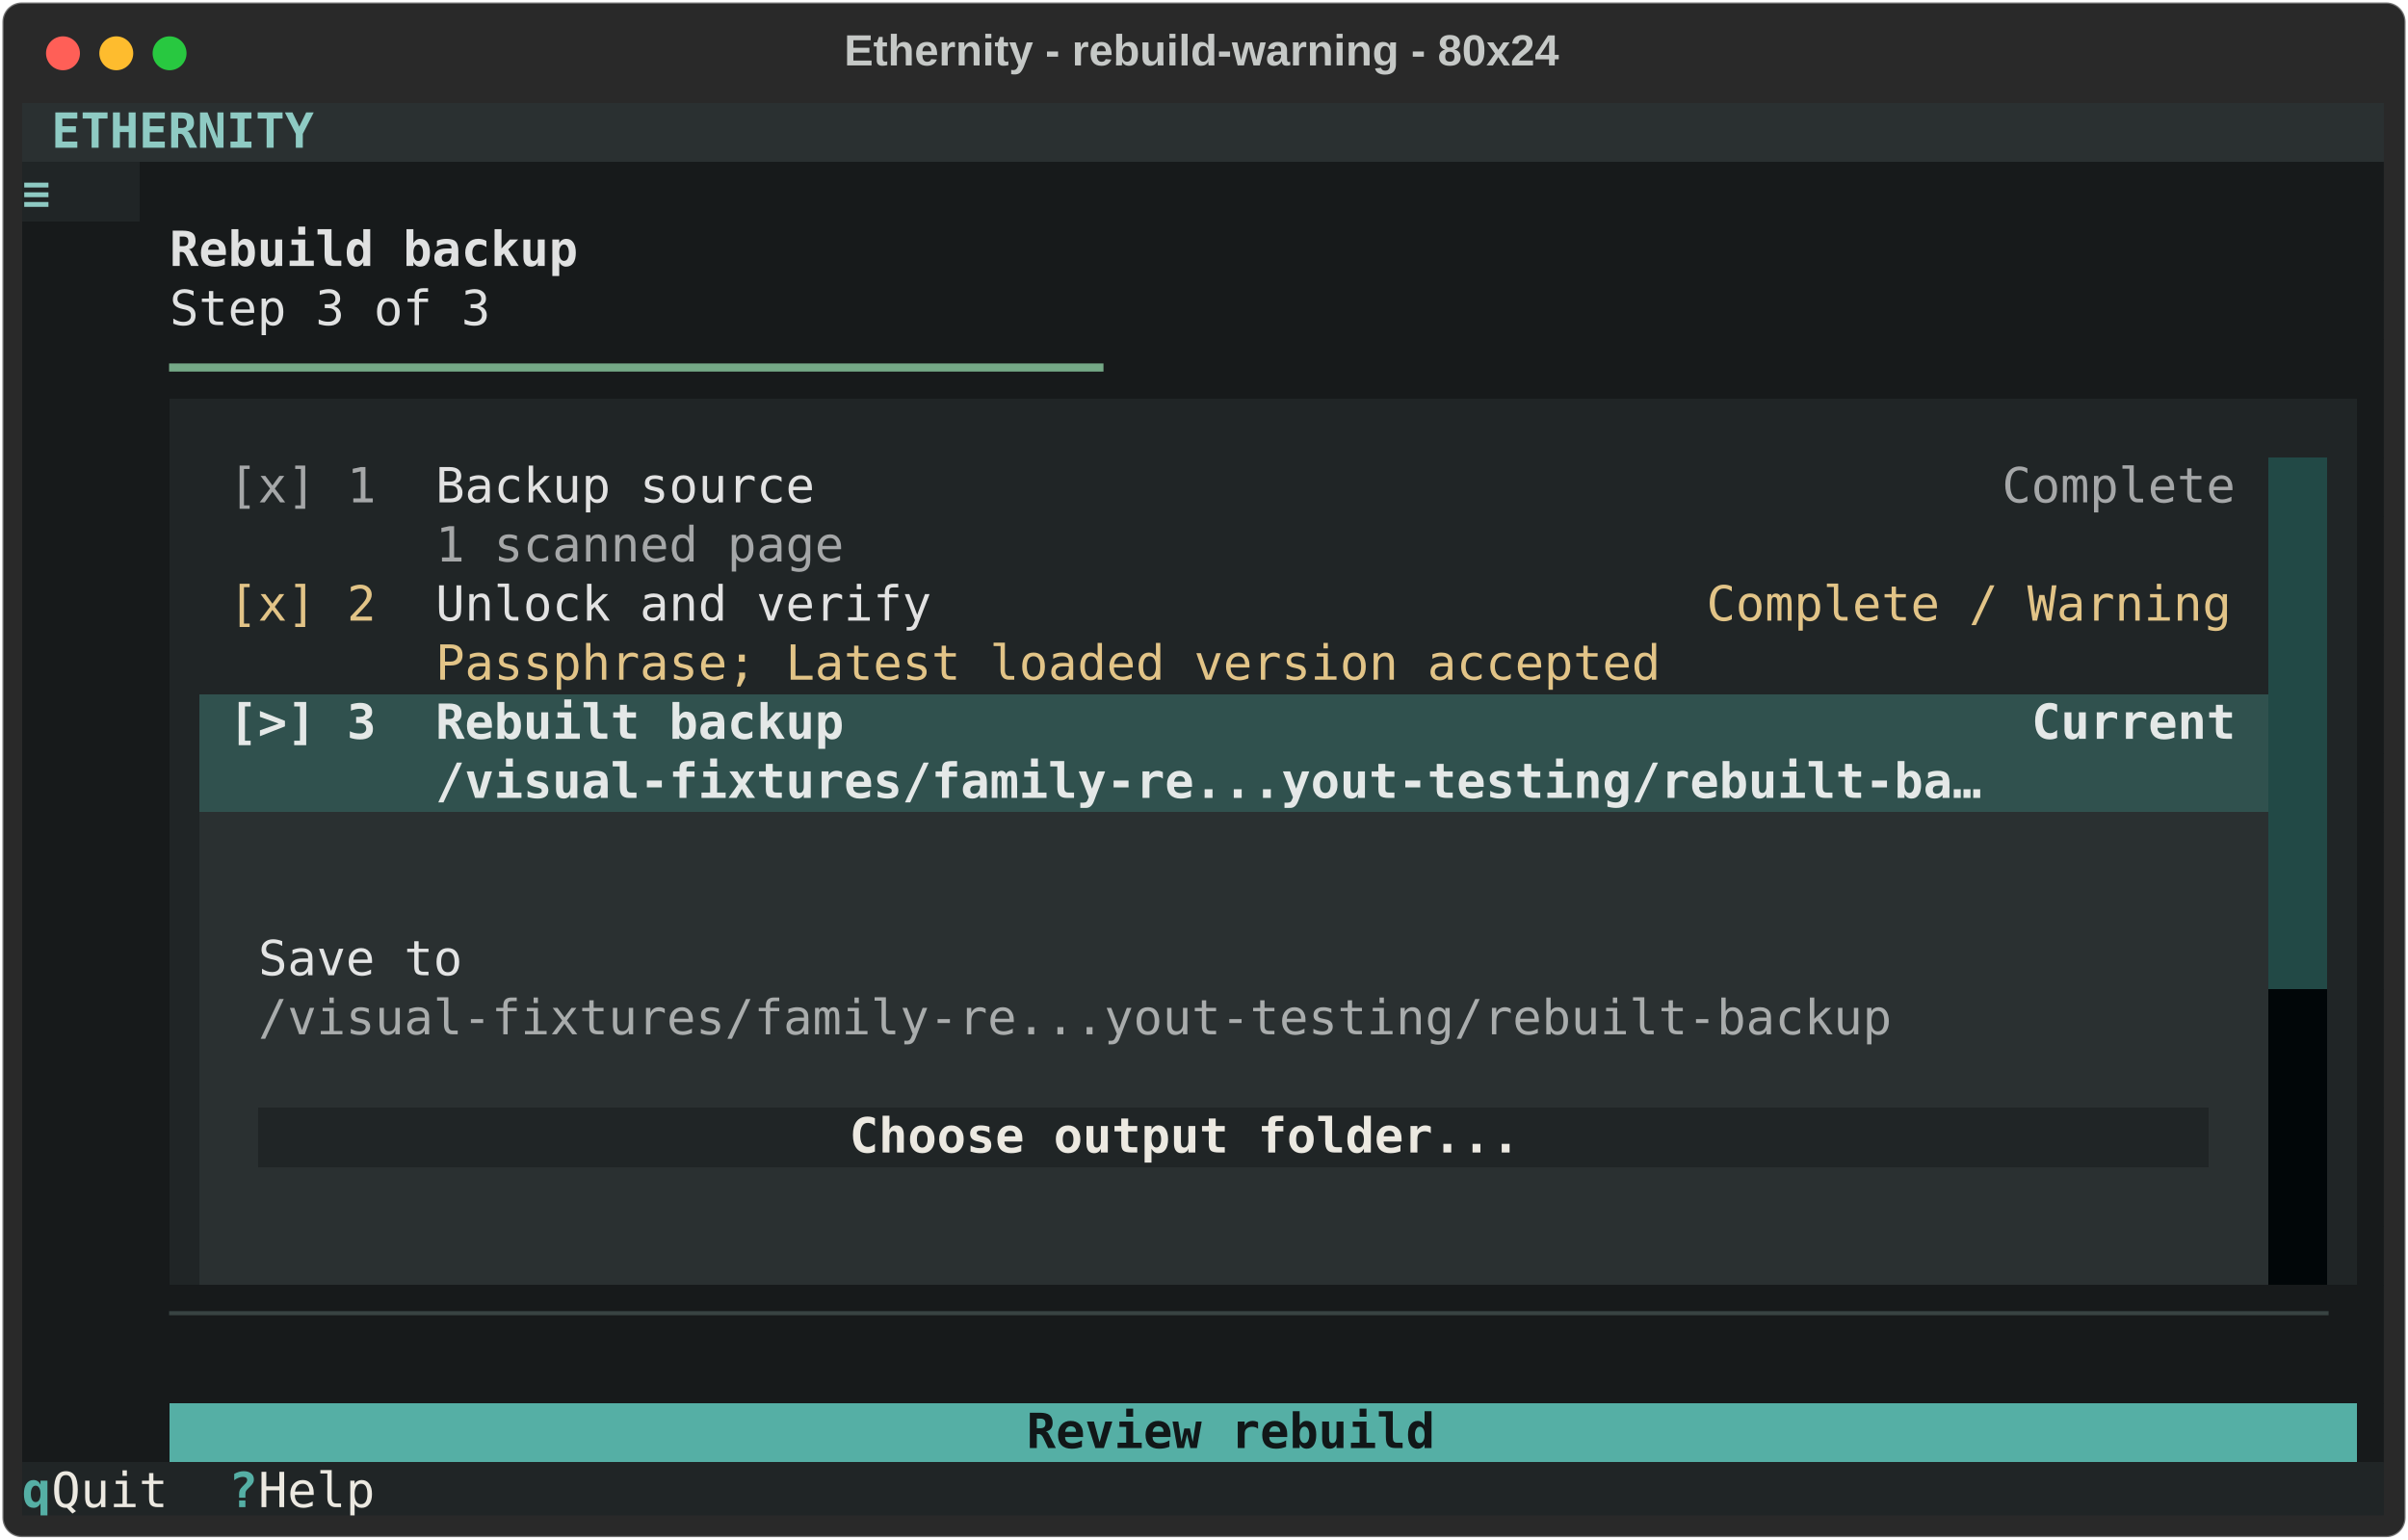
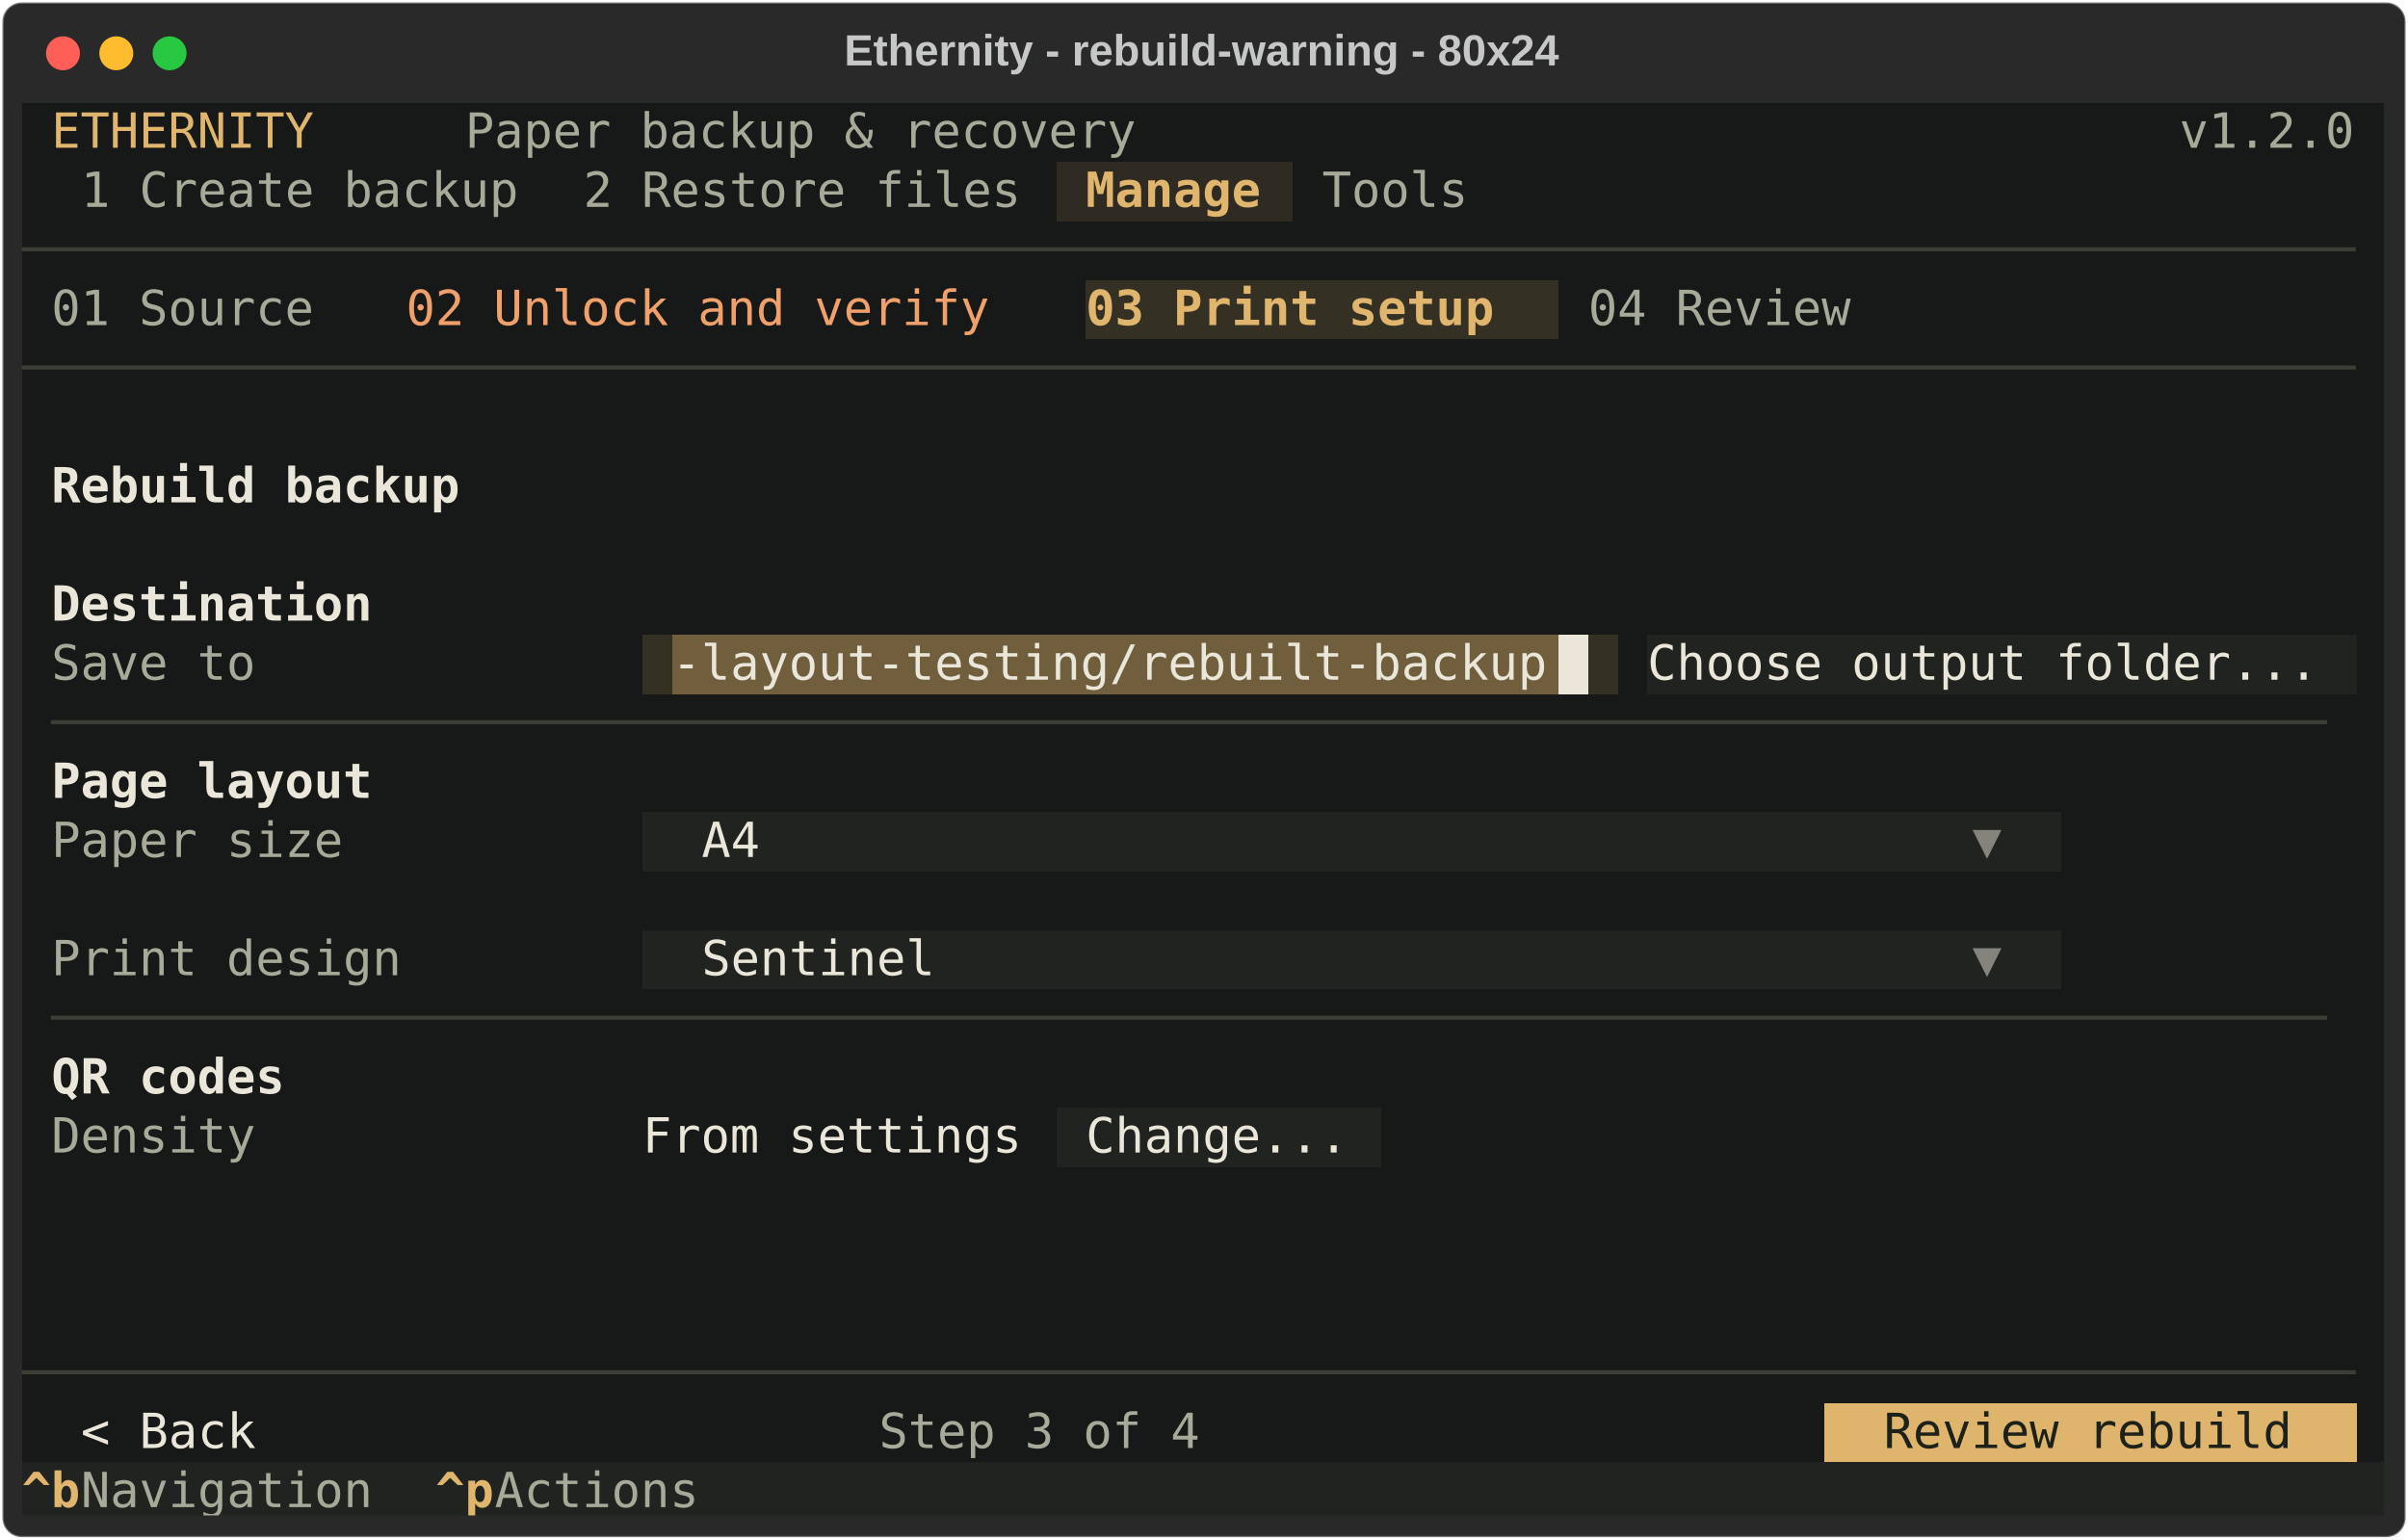
<svg xmlns="http://www.w3.org/2000/svg" class="rich-terminal" viewBox="0 0 994 635.6">
  <style>

    @font-face {
        font-family: "Fira Code";
        src: local("FiraCode-Regular"),
                url("https://cdnjs.cloudflare.com/ajax/libs/firacode/6.2.0/woff2/FiraCode-Regular.woff2") format("woff2"),
                url("https://cdnjs.cloudflare.com/ajax/libs/firacode/6.2.0/woff/FiraCode-Regular.woff") format("woff");
        font-style: normal;
        font-weight: 400;
    }
    @font-face {
        font-family: "Fira Code";
        src: local("FiraCode-Bold"),
                url("https://cdnjs.cloudflare.com/ajax/libs/firacode/6.2.0/woff2/FiraCode-Bold.woff2") format("woff2"),
                url("https://cdnjs.cloudflare.com/ajax/libs/firacode/6.2.0/woff/FiraCode-Bold.woff") format("woff");
        font-style: bold;
        font-weight: 700;
    }

    .terminal-matrix {
        font-family: Fira Code, monospace;
        font-size: 20px;
        line-height: 24.4px;
        font-variant-east-asian: full-width;
    }

    .terminal-title {
        font-size: 18px;
        font-weight: bold;
        font-family: arial;
    }

    .terminal-r1 { fill: #c5c8c6 }
- .terminal-r2 { fill: #8ecac3;font-weight: bold }
- .terminal-r3 { fill: #e0e1e1;font-weight: bold }
- .terminal-r4 { fill: #e0e1e1 }
- .terminal-r5 { fill: #75a987 }
- .terminal-r6 { fill: #a5a7a8 }
- .terminal-r7 { fill: #e2e2e2 }
- .terminal-r8 { fill: #202526 }
- .terminal-r9 { fill: #e2c487 }
- .terminal-r10 { fill: #e4e8e7;font-weight: bold }
- .terminal-r11 { fill: #e3e4e4 }
- .terminal-r12 { fill: #a9acac }
- .terminal-r13 { fill: #ece9e1;font-weight: bold }
- .terminal-r14 { fill: #384342 }
- .terminal-r15 { fill: #111718;font-weight: bold }
- .terminal-r16 { fill: #55afa5;font-weight: bold }
- .terminal-r17 { fill: #ece9e1 }
+ .terminal-r2 { fill: #e0b56d }
+ .terminal-r3 { fill: #a7aa99 }
+ .terminal-r4 { fill: #e0b56d;font-weight: bold }
+ .terminal-r5 { fill: #3b3e34 }
+ .terminal-r6 { fill: #f0a06a }
+ .terminal-r7 { fill: #eae6da;font-weight: bold }
+ .terminal-r8 { fill: #eae6da }
+ .terminal-r9 { fill: #171918 }
+ .terminal-r10 { fill: #85847c }
+ .terminal-r11 { fill: #1c211a }
    </style>
  <defs>
    <clipPath id="terminal-clip-terminal">
      <rect x="0" y="0" width="975.0" height="584.6" />
    </clipPath>
    <clipPath id="terminal-line-0">
      <rect x="0" y="1.5" width="976" height="24.65" />
    </clipPath>
    <clipPath id="terminal-line-1">
      <rect x="0" y="25.9" width="976" height="24.65" />
    </clipPath>
    <clipPath id="terminal-line-2">
      <rect x="0" y="50.3" width="976" height="24.65" />
    </clipPath>
    <clipPath id="terminal-line-3">
      <rect x="0" y="74.7" width="976" height="24.65" />
    </clipPath>
    <clipPath id="terminal-line-4">
      <rect x="0" y="99.1" width="976" height="24.65" />
    </clipPath>
    <clipPath id="terminal-line-5">
      <rect x="0" y="123.5" width="976" height="24.65" />
    </clipPath>
    <clipPath id="terminal-line-6">
      <rect x="0" y="147.9" width="976" height="24.65" />
    </clipPath>
    <clipPath id="terminal-line-7">
      <rect x="0" y="172.3" width="976" height="24.65" />
    </clipPath>
    <clipPath id="terminal-line-8">
      <rect x="0" y="196.7" width="976" height="24.65" />
    </clipPath>
    <clipPath id="terminal-line-9">
      <rect x="0" y="221.1" width="976" height="24.65" />
    </clipPath>
    <clipPath id="terminal-line-10">
      <rect x="0" y="245.5" width="976" height="24.65" />
    </clipPath>
    <clipPath id="terminal-line-11">
      <rect x="0" y="269.9" width="976" height="24.65" />
    </clipPath>
    <clipPath id="terminal-line-12">
      <rect x="0" y="294.3" width="976" height="24.65" />
    </clipPath>
    <clipPath id="terminal-line-13">
      <rect x="0" y="318.7" width="976" height="24.65" />
    </clipPath>
    <clipPath id="terminal-line-14">
      <rect x="0" y="343.1" width="976" height="24.65" />
    </clipPath>
    <clipPath id="terminal-line-15">
      <rect x="0" y="367.5" width="976" height="24.65" />
    </clipPath>
    <clipPath id="terminal-line-16">
      <rect x="0" y="391.9" width="976" height="24.65" />
    </clipPath>
    <clipPath id="terminal-line-17">
      <rect x="0" y="416.3" width="976" height="24.65" />
    </clipPath>
    <clipPath id="terminal-line-18">
      <rect x="0" y="440.7" width="976" height="24.65" />
    </clipPath>
    <clipPath id="terminal-line-19">
      <rect x="0" y="465.1" width="976" height="24.65" />
    </clipPath>
    <clipPath id="terminal-line-20">
      <rect x="0" y="489.5" width="976" height="24.65" />
    </clipPath>
    <clipPath id="terminal-line-21">
      <rect x="0" y="513.9" width="976" height="24.65" />
    </clipPath>
    <clipPath id="terminal-line-22">
      <rect x="0" y="538.3" width="976" height="24.65" />
    </clipPath>
  </defs>
  <rect fill="#292929" stroke="rgba(255,255,255,0.35)" stroke-width="1" x="1" y="1" width="992" height="633.6" rx="8" />
  <text class="terminal-title" fill="#c5c8c6" text-anchor="middle" x="496" y="27">Ethernity - rebuild-warning - 80x24</text>
  <g transform="translate(26,22)">
    <circle cx="0" cy="0" r="7" fill="#ff5f57" />
    <circle cx="22" cy="0" r="7" fill="#febc2e" />
    <circle cx="44" cy="0" r="7" fill="#28c840" />
  </g>
  <g transform="translate(9, 41)" clip-path="url(#terminal-clip-terminal)">
-     <rect fill="#2a3031" x="0" y="1.5" width="12.2" height="24.65" shape-rendering="crispEdges" />
-     <rect fill="#2a3031" x="12.2" y="1.5" width="109.8" height="24.65" shape-rendering="crispEdges" />
-     <rect fill="#2a3031" x="122" y="1.5" width="854" height="24.65" shape-rendering="crispEdges" />
-     <rect fill="#202526" x="0" y="25.9" width="48.8" height="24.65" shape-rendering="crispEdges" />
-     <rect fill="#171a1b" x="48.8" y="25.9" width="927.2" height="24.65" shape-rendering="crispEdges" />
-     <rect fill="#171a1b" x="0" y="50.3" width="61" height="24.65" shape-rendering="crispEdges" />
-     <rect fill="#171a1b" x="61" y="50.3" width="170.8" height="24.65" shape-rendering="crispEdges" />
-     <rect fill="#171a1b" x="231.8" y="50.3" width="744.2" height="24.65" shape-rendering="crispEdges" />
-     <rect fill="#171a1b" x="0" y="74.7" width="61" height="24.65" shape-rendering="crispEdges" />
-     <rect fill="#171a1b" x="61" y="74.7" width="134.2" height="24.65" shape-rendering="crispEdges" />
-     <rect fill="#171a1b" x="195.2" y="74.7" width="780.8" height="24.65" shape-rendering="crispEdges" />
-     <rect fill="#171a1b" x="0" y="99.1" width="61" height="24.65" shape-rendering="crispEdges" />
-     <rect fill="#171a1b" x="61" y="99.1" width="390.4" height="24.65" shape-rendering="crispEdges" />
-     <rect fill="#171a1b" x="451.4" y="99.1" width="524.6" height="24.65" shape-rendering="crispEdges" />
-     <rect fill="#171a1b" x="0" y="123.5" width="61" height="24.65" shape-rendering="crispEdges" />
-     <rect fill="#202526" x="61" y="123.5" width="902.8" height="24.65" shape-rendering="crispEdges" />
-     <rect fill="#171a1b" x="963.8" y="123.5" width="12.2" height="24.65" shape-rendering="crispEdges" />
-     <rect fill="#171a1b" x="0" y="147.9" width="61" height="24.65" shape-rendering="crispEdges" />
-     <rect fill="#202526" x="61" y="147.9" width="24.4" height="24.65" shape-rendering="crispEdges" />
-     <rect fill="#202526" x="85.4" y="147.9" width="36.6" height="24.65" shape-rendering="crispEdges" />
-     <rect fill="#202526" x="122" y="147.9" width="12.2" height="24.65" shape-rendering="crispEdges" />
-     <rect fill="#202526" x="134.2" y="147.9" width="12.2" height="24.65" shape-rendering="crispEdges" />
-     <rect fill="#202526" x="146.4" y="147.9" width="24.4" height="24.65" shape-rendering="crispEdges" />
-     <rect fill="#202526" x="170.8" y="147.9" width="158.6" height="24.65" shape-rendering="crispEdges" />
-     <rect fill="#202526" x="329.4" y="147.9" width="488" height="24.65" shape-rendering="crispEdges" />
-     <rect fill="#202526" x="817.4" y="147.9" width="97.6" height="24.65" shape-rendering="crispEdges" />
-     <rect fill="#202526" x="915" y="147.9" width="12.2" height="24.65" shape-rendering="crispEdges" />
-     <rect fill="#224946" x="927.2" y="147.9" width="24.4" height="24.65" shape-rendering="crispEdges" />
-     <rect fill="#202526" x="951.6" y="147.9" width="12.2" height="24.65" shape-rendering="crispEdges" />
-     <rect fill="#171a1b" x="963.8" y="147.9" width="12.2" height="24.65" shape-rendering="crispEdges" />
-     <rect fill="#171a1b" x="0" y="172.3" width="61" height="24.65" shape-rendering="crispEdges" />
-     <rect fill="#202526" x="61" y="172.3" width="109.8" height="24.65" shape-rendering="crispEdges" />
-     <rect fill="#202526" x="170.8" y="172.3" width="170.8" height="24.65" shape-rendering="crispEdges" />
-     <rect fill="#202526" x="341.6" y="172.3" width="585.6" height="24.65" shape-rendering="crispEdges" />
-     <rect fill="#224946" x="927.2" y="172.3" width="24.4" height="24.65" shape-rendering="crispEdges" />
-     <rect fill="#202526" x="951.6" y="172.3" width="12.2" height="24.65" shape-rendering="crispEdges" />
-     <rect fill="#171a1b" x="963.8" y="172.3" width="12.2" height="24.65" shape-rendering="crispEdges" />
-     <rect fill="#171a1b" x="0" y="196.7" width="61" height="24.65" shape-rendering="crispEdges" />
-     <rect fill="#202526" x="61" y="196.7" width="24.4" height="24.65" shape-rendering="crispEdges" />
-     <rect fill="#202526" x="85.4" y="196.7" width="36.6" height="24.65" shape-rendering="crispEdges" />
-     <rect fill="#202526" x="122" y="196.7" width="12.2" height="24.65" shape-rendering="crispEdges" />
-     <rect fill="#202526" x="134.2" y="196.7" width="12.2" height="24.65" shape-rendering="crispEdges" />
-     <rect fill="#202526" x="146.4" y="196.7" width="24.4" height="24.65" shape-rendering="crispEdges" />
-     <rect fill="#202526" x="170.8" y="196.7" width="207.4" height="24.65" shape-rendering="crispEdges" />
-     <rect fill="#202526" x="378.2" y="196.7" width="317.2" height="24.65" shape-rendering="crispEdges" />
-     <rect fill="#202526" x="695.4" y="196.7" width="219.6" height="24.65" shape-rendering="crispEdges" />
-     <rect fill="#202526" x="915" y="196.7" width="12.2" height="24.65" shape-rendering="crispEdges" />
-     <rect fill="#224946" x="927.2" y="196.7" width="24.4" height="24.65" shape-rendering="crispEdges" />
-     <rect fill="#202526" x="951.6" y="196.7" width="12.2" height="24.65" shape-rendering="crispEdges" />
-     <rect fill="#171a1b" x="963.8" y="196.7" width="12.2" height="24.65" shape-rendering="crispEdges" />
-     <rect fill="#171a1b" x="0" y="221.1" width="61" height="24.65" shape-rendering="crispEdges" />
-     <rect fill="#202526" x="61" y="221.1" width="109.8" height="24.65" shape-rendering="crispEdges" />
-     <rect fill="#202526" x="170.8" y="221.1" width="512.4" height="24.65" shape-rendering="crispEdges" />
-     <rect fill="#202526" x="683.2" y="221.1" width="244" height="24.65" shape-rendering="crispEdges" />
-     <rect fill="#224946" x="927.2" y="221.1" width="24.4" height="24.65" shape-rendering="crispEdges" />
-     <rect fill="#202526" x="951.6" y="221.1" width="12.2" height="24.65" shape-rendering="crispEdges" />
-     <rect fill="#171a1b" x="963.8" y="221.1" width="12.2" height="24.65" shape-rendering="crispEdges" />
-     <rect fill="#171a1b" x="0" y="245.5" width="61" height="24.65" shape-rendering="crispEdges" />
-     <rect fill="#202526" x="61" y="245.5" width="12.2" height="24.65" shape-rendering="crispEdges" />
-     <rect fill="#30514e" x="73.2" y="245.5" width="12.2" height="24.65" shape-rendering="crispEdges" />
-     <rect fill="#30514e" x="85.4" y="245.5" width="36.6" height="24.65" shape-rendering="crispEdges" />
-     <rect fill="#30514e" x="122" y="245.5" width="12.2" height="24.65" shape-rendering="crispEdges" />
-     <rect fill="#30514e" x="134.2" y="245.5" width="12.2" height="24.65" shape-rendering="crispEdges" />
-     <rect fill="#30514e" x="146.4" y="245.5" width="24.4" height="24.65" shape-rendering="crispEdges" />
-     <rect fill="#30514e" x="170.8" y="245.5" width="170.8" height="24.65" shape-rendering="crispEdges" />
-     <rect fill="#30514e" x="341.6" y="245.5" width="488" height="24.65" shape-rendering="crispEdges" />
-     <rect fill="#30514e" x="829.6" y="245.5" width="85.4" height="24.65" shape-rendering="crispEdges" />
-     <rect fill="#30514e" x="915" y="245.5" width="12.2" height="24.65" shape-rendering="crispEdges" />
-     <rect fill="#224946" x="927.2" y="245.5" width="24.4" height="24.65" shape-rendering="crispEdges" />
-     <rect fill="#202526" x="951.6" y="245.5" width="12.2" height="24.65" shape-rendering="crispEdges" />
-     <rect fill="#171a1b" x="963.8" y="245.5" width="12.2" height="24.65" shape-rendering="crispEdges" />
-     <rect fill="#171a1b" x="0" y="269.9" width="61" height="24.65" shape-rendering="crispEdges" />
-     <rect fill="#202526" x="61" y="269.9" width="12.2" height="24.65" shape-rendering="crispEdges" />
-     <rect fill="#30514e" x="73.2" y="269.9" width="97.6" height="24.65" shape-rendering="crispEdges" />
-     <rect fill="#30514e" x="170.8" y="269.9" width="646.6" height="24.65" shape-rendering="crispEdges" />
-     <rect fill="#30514e" x="817.4" y="269.9" width="109.8" height="24.65" shape-rendering="crispEdges" />
-     <rect fill="#224946" x="927.2" y="269.9" width="24.4" height="24.65" shape-rendering="crispEdges" />
-     <rect fill="#202526" x="951.6" y="269.9" width="12.2" height="24.65" shape-rendering="crispEdges" />
-     <rect fill="#171a1b" x="963.8" y="269.9" width="12.2" height="24.65" shape-rendering="crispEdges" />
-     <rect fill="#171a1b" x="0" y="294.3" width="61" height="24.65" shape-rendering="crispEdges" />
-     <rect fill="#202526" x="61" y="294.3" width="12.2" height="24.65" shape-rendering="crispEdges" />
-     <rect fill="#2a3031" x="73.2" y="294.3" width="854" height="24.65" shape-rendering="crispEdges" />
-     <rect fill="#224946" x="927.2" y="294.3" width="24.4" height="24.65" shape-rendering="crispEdges" />
-     <rect fill="#202526" x="951.6" y="294.3" width="12.2" height="24.65" shape-rendering="crispEdges" />
-     <rect fill="#171a1b" x="963.8" y="294.3" width="12.2" height="24.65" shape-rendering="crispEdges" />
-     <rect fill="#171a1b" x="0" y="318.7" width="61" height="24.65" shape-rendering="crispEdges" />
-     <rect fill="#202526" x="61" y="318.7" width="12.2" height="24.65" shape-rendering="crispEdges" />
-     <rect fill="#2a3031" x="73.2" y="318.7" width="854" height="24.65" shape-rendering="crispEdges" />
-     <rect fill="#224946" x="927.2" y="318.7" width="24.4" height="24.65" shape-rendering="crispEdges" />
-     <rect fill="#202526" x="951.6" y="318.7" width="12.2" height="24.65" shape-rendering="crispEdges" />
-     <rect fill="#171a1b" x="963.8" y="318.7" width="12.2" height="24.65" shape-rendering="crispEdges" />
-     <rect fill="#171a1b" x="0" y="343.1" width="61" height="24.65" shape-rendering="crispEdges" />
-     <rect fill="#202526" x="61" y="343.1" width="12.2" height="24.65" shape-rendering="crispEdges" />
-     <rect fill="#2a3031" x="73.2" y="343.1" width="24.4" height="24.65" shape-rendering="crispEdges" />
-     <rect fill="#2a3031" x="97.6" y="343.1" width="85.4" height="24.65" shape-rendering="crispEdges" />
-     <rect fill="#2a3031" x="183" y="343.1" width="744.2" height="24.65" shape-rendering="crispEdges" />
-     <rect fill="#224946" x="927.2" y="343.1" width="24.4" height="24.65" shape-rendering="crispEdges" />
-     <rect fill="#202526" x="951.6" y="343.1" width="12.2" height="24.65" shape-rendering="crispEdges" />
-     <rect fill="#171a1b" x="963.8" y="343.1" width="12.2" height="24.65" shape-rendering="crispEdges" />
-     <rect fill="#171a1b" x="0" y="367.5" width="61" height="24.65" shape-rendering="crispEdges" />
-     <rect fill="#202526" x="61" y="367.5" width="12.2" height="24.65" shape-rendering="crispEdges" />
-     <rect fill="#2a3031" x="73.2" y="367.5" width="24.4" height="24.65" shape-rendering="crispEdges" />
-     <rect fill="#2a3031" x="97.6" y="367.5" width="683.2" height="24.65" shape-rendering="crispEdges" />
-     <rect fill="#2a3031" x="780.8" y="367.5" width="146.4" height="24.65" shape-rendering="crispEdges" />
-     <rect fill="#010608" x="927.2" y="367.5" width="24.4" height="24.65" shape-rendering="crispEdges" />
-     <rect fill="#202526" x="951.6" y="367.5" width="12.2" height="24.65" shape-rendering="crispEdges" />
-     <rect fill="#171a1b" x="963.8" y="367.5" width="12.2" height="24.65" shape-rendering="crispEdges" />
-     <rect fill="#171a1b" x="0" y="391.9" width="61" height="24.65" shape-rendering="crispEdges" />
-     <rect fill="#202526" x="61" y="391.9" width="12.2" height="24.65" shape-rendering="crispEdges" />
-     <rect fill="#2a3031" x="73.2" y="391.9" width="854" height="24.65" shape-rendering="crispEdges" />
-     <rect fill="#010608" x="927.2" y="391.9" width="24.4" height="24.65" shape-rendering="crispEdges" />
-     <rect fill="#202526" x="951.6" y="391.9" width="12.2" height="24.65" shape-rendering="crispEdges" />
-     <rect fill="#171a1b" x="963.8" y="391.9" width="12.2" height="24.65" shape-rendering="crispEdges" />
-     <rect fill="#171a1b" x="0" y="416.3" width="61" height="24.65" shape-rendering="crispEdges" />
-     <rect fill="#202526" x="61" y="416.3" width="12.2" height="24.65" shape-rendering="crispEdges" />
-     <rect fill="#2a3031" x="73.2" y="416.3" width="24.4" height="24.65" shape-rendering="crispEdges" />
-     <rect fill="#202526" x="97.6" y="416.3" width="244" height="24.65" shape-rendering="crispEdges" />
-     <rect fill="#202526" x="341.6" y="416.3" width="305" height="24.65" shape-rendering="crispEdges" />
-     <rect fill="#202526" x="646.6" y="416.3" width="256.2" height="24.65" shape-rendering="crispEdges" />
-     <rect fill="#2a3031" x="902.8" y="416.3" width="24.4" height="24.65" shape-rendering="crispEdges" />
-     <rect fill="#010608" x="927.2" y="416.3" width="24.4" height="24.65" shape-rendering="crispEdges" />
-     <rect fill="#202526" x="951.6" y="416.3" width="12.2" height="24.65" shape-rendering="crispEdges" />
-     <rect fill="#171a1b" x="963.8" y="416.3" width="12.2" height="24.65" shape-rendering="crispEdges" />
-     <rect fill="#171a1b" x="0" y="440.7" width="61" height="24.65" shape-rendering="crispEdges" />
-     <rect fill="#202526" x="61" y="440.7" width="12.2" height="24.65" shape-rendering="crispEdges" />
-     <rect fill="#2a3031" x="73.2" y="440.7" width="854" height="24.65" shape-rendering="crispEdges" />
-     <rect fill="#010608" x="927.2" y="440.7" width="24.4" height="24.65" shape-rendering="crispEdges" />
-     <rect fill="#202526" x="951.6" y="440.7" width="12.2" height="24.65" shape-rendering="crispEdges" />
-     <rect fill="#171a1b" x="963.8" y="440.7" width="12.2" height="24.65" shape-rendering="crispEdges" />
-     <rect fill="#171a1b" x="0" y="465.1" width="61" height="24.65" shape-rendering="crispEdges" />
-     <rect fill="#202526" x="61" y="465.1" width="12.2" height="24.65" shape-rendering="crispEdges" />
-     <rect fill="#2a3031" x="73.2" y="465.1" width="854" height="24.65" shape-rendering="crispEdges" />
-     <rect fill="#010608" x="927.2" y="465.1" width="24.4" height="24.65" shape-rendering="crispEdges" />
-     <rect fill="#202526" x="951.6" y="465.1" width="12.2" height="24.65" shape-rendering="crispEdges" />
-     <rect fill="#171a1b" x="963.8" y="465.1" width="12.2" height="24.65" shape-rendering="crispEdges" />
-     <rect fill="#171a1b" x="0" y="489.5" width="61" height="24.65" shape-rendering="crispEdges" />
-     <rect fill="#171a1b" x="61" y="489.5" width="902.8" height="24.65" shape-rendering="crispEdges" />
-     <rect fill="#171a1b" x="963.8" y="489.5" width="12.2" height="24.65" shape-rendering="crispEdges" />
-     <rect fill="#171a1b" x="0" y="513.9" width="976" height="24.65" shape-rendering="crispEdges" />
-     <rect fill="#171a1b" x="0" y="538.3" width="61" height="24.65" shape-rendering="crispEdges" />
-     <rect fill="#55afa5" x="61" y="538.3" width="353.8" height="24.65" shape-rendering="crispEdges" />
-     <rect fill="#55afa5" x="414.8" y="538.3" width="195.2" height="24.65" shape-rendering="crispEdges" />
-     <rect fill="#55afa5" x="610" y="538.3" width="353.8" height="24.65" shape-rendering="crispEdges" />
-     <rect fill="#171a1b" x="963.8" y="538.3" width="12.2" height="24.65" shape-rendering="crispEdges" />
-     <rect fill="#202526" x="0" y="562.7" width="12.2" height="24.65" shape-rendering="crispEdges" />
-     <rect fill="#202526" x="12.2" y="562.7" width="61" height="24.65" shape-rendering="crispEdges" />
-     <rect fill="#202526" x="73.2" y="562.7" width="12.2" height="24.65" shape-rendering="crispEdges" />
-     <rect fill="#202526" x="85.4" y="562.7" width="12.2" height="24.65" shape-rendering="crispEdges" />
-     <rect fill="#202526" x="97.6" y="562.7" width="61" height="24.65" shape-rendering="crispEdges" />
-     <rect fill="#202526" x="158.6" y="562.7" width="817.4" height="24.65" shape-rendering="crispEdges" />
+     <rect fill="#171918" x="0" y="1.5" width="12.2" height="24.65" shape-rendering="crispEdges" />
+     <rect fill="#171918" x="12.2" y="1.5" width="109.8" height="24.65" shape-rendering="crispEdges" />
+     <rect fill="#171918" x="122" y="1.5" width="61" height="24.65" shape-rendering="crispEdges" />
+     <rect fill="#171918" x="183" y="1.5" width="280.6" height="24.65" shape-rendering="crispEdges" />
+     <rect fill="#171918" x="463.6" y="1.5" width="427" height="24.65" shape-rendering="crispEdges" />
+     <rect fill="#171918" x="890.6" y="1.5" width="73.2" height="24.65" shape-rendering="crispEdges" />
+     <rect fill="#171918" x="963.8" y="1.5" width="12.2" height="24.65" shape-rendering="crispEdges" />
+     <rect fill="#171918" x="0" y="25.9" width="24.4" height="24.65" shape-rendering="crispEdges" />
+     <rect fill="#171918" x="24.4" y="25.9" width="183" height="24.65" shape-rendering="crispEdges" />
+     <rect fill="#171918" x="207.4" y="25.9" width="24.4" height="24.65" shape-rendering="crispEdges" />
+     <rect fill="#171918" x="231.8" y="25.9" width="183" height="24.65" shape-rendering="crispEdges" />
+     <rect fill="#171918" x="414.8" y="25.9" width="12.2" height="24.65" shape-rendering="crispEdges" />
+     <rect fill="#2f2b22" x="427" y="25.9" width="12.2" height="24.65" shape-rendering="crispEdges" />
+     <rect fill="#2f2b22" x="439.2" y="25.9" width="73.2" height="24.65" shape-rendering="crispEdges" />
+     <rect fill="#2f2b22" x="512.4" y="25.9" width="12.2" height="24.65" shape-rendering="crispEdges" />
+     <rect fill="#171918" x="524.6" y="25.9" width="12.2" height="24.65" shape-rendering="crispEdges" />
+     <rect fill="#171918" x="536.8" y="25.9" width="61" height="24.65" shape-rendering="crispEdges" />
+     <rect fill="#171918" x="597.8" y="25.9" width="378.2" height="24.65" shape-rendering="crispEdges" />
+     <rect fill="#171918" x="0" y="50.3" width="976" height="24.65" shape-rendering="crispEdges" />
+     <rect fill="#171918" x="0" y="74.7" width="12.2" height="24.65" shape-rendering="crispEdges" />
+     <rect fill="#171918" x="12.2" y="74.7" width="109.8" height="24.65" shape-rendering="crispEdges" />
+     <rect fill="#171918" x="122" y="74.7" width="24.4" height="24.65" shape-rendering="crispEdges" />
+     <rect fill="#171918" x="146.4" y="74.7" width="12.2" height="24.65" shape-rendering="crispEdges" />
+     <rect fill="#171918" x="158.6" y="74.7" width="244" height="24.65" shape-rendering="crispEdges" />
+     <rect fill="#171918" x="402.6" y="74.7" width="24.4" height="24.65" shape-rendering="crispEdges" />
+     <rect fill="#171918" x="427" y="74.7" width="12.2" height="24.65" shape-rendering="crispEdges" />
+     <rect fill="#353024" x="439.2" y="74.7" width="170.8" height="24.65" shape-rendering="crispEdges" />
+     <rect fill="#353024" x="610" y="74.7" width="24.4" height="24.65" shape-rendering="crispEdges" />
+     <rect fill="#171918" x="634.4" y="74.7" width="12.2" height="24.65" shape-rendering="crispEdges" />
+     <rect fill="#171918" x="646.6" y="74.7" width="109.8" height="24.65" shape-rendering="crispEdges" />
+     <rect fill="#171918" x="756.4" y="74.7" width="24.4" height="24.65" shape-rendering="crispEdges" />
+     <rect fill="#171918" x="780.8" y="74.7" width="195.2" height="24.65" shape-rendering="crispEdges" />
+     <rect fill="#171918" x="0" y="99.1" width="976" height="24.65" shape-rendering="crispEdges" />
+     <rect fill="#171918" x="0" y="123.5" width="976" height="24.65" shape-rendering="crispEdges" />
+     <rect fill="#171918" x="0" y="147.9" width="12.2" height="24.65" shape-rendering="crispEdges" />
+     <rect fill="#171918" x="12.2" y="147.9" width="170.8" height="24.65" shape-rendering="crispEdges" />
+     <rect fill="#171918" x="183" y="147.9" width="793" height="24.65" shape-rendering="crispEdges" />
+     <rect fill="#171918" x="0" y="172.3" width="976" height="24.65" shape-rendering="crispEdges" />
+     <rect fill="#171918" x="0" y="196.7" width="12.2" height="24.65" shape-rendering="crispEdges" />
+     <rect fill="#171918" x="12.2" y="196.7" width="134.2" height="24.65" shape-rendering="crispEdges" />
+     <rect fill="#171918" x="146.4" y="196.7" width="829.6" height="24.65" shape-rendering="crispEdges" />
+     <rect fill="#171918" x="0" y="221.1" width="12.2" height="24.65" shape-rendering="crispEdges" />
+     <rect fill="#171918" x="12.2" y="221.1" width="85.4" height="24.65" shape-rendering="crispEdges" />
+     <rect fill="#171918" x="97.6" y="221.1" width="134.2" height="24.65" shape-rendering="crispEdges" />
+     <rect fill="#171918" x="231.8" y="221.1" width="24.4" height="24.65" shape-rendering="crispEdges" />
+     <rect fill="#353024" x="256.2" y="221.1" width="12.2" height="24.65" shape-rendering="crispEdges" />
+     <rect fill="#705e3d" x="268.4" y="221.1" width="366" height="24.65" shape-rendering="crispEdges" />
+     <rect fill="#eae6da" x="634.4" y="221.1" width="12.2" height="24.65" shape-rendering="crispEdges" />
+     <rect fill="#353024" x="646.6" y="221.1" width="12.2" height="24.65" shape-rendering="crispEdges" />
+     <rect fill="#171918" x="658.8" y="221.1" width="12.2" height="24.65" shape-rendering="crispEdges" />
+     <rect fill="#20231f" x="671" y="221.1" width="280.6" height="24.65" shape-rendering="crispEdges" />
+     <rect fill="#20231f" x="951.6" y="221.1" width="12.2" height="24.65" shape-rendering="crispEdges" />
+     <rect fill="#171918" x="963.8" y="221.1" width="12.2" height="24.65" shape-rendering="crispEdges" />
+     <rect fill="#171918" x="0" y="245.5" width="12.2" height="24.65" shape-rendering="crispEdges" />
+     <rect fill="#171918" x="12.2" y="245.5" width="951.6" height="24.65" shape-rendering="crispEdges" />
+     <rect fill="#171918" x="963.8" y="245.5" width="12.2" height="24.65" shape-rendering="crispEdges" />
+     <rect fill="#171918" x="0" y="269.9" width="12.2" height="24.65" shape-rendering="crispEdges" />
+     <rect fill="#171918" x="12.2" y="269.9" width="134.2" height="24.65" shape-rendering="crispEdges" />
+     <rect fill="#171918" x="146.4" y="269.9" width="829.6" height="24.65" shape-rendering="crispEdges" />
+     <rect fill="#171918" x="0" y="294.3" width="12.2" height="24.65" shape-rendering="crispEdges" />
+     <rect fill="#171918" x="12.2" y="294.3" width="122" height="24.65" shape-rendering="crispEdges" />
+     <rect fill="#171918" x="134.2" y="294.3" width="97.6" height="24.65" shape-rendering="crispEdges" />
+     <rect fill="#171918" x="231.8" y="294.3" width="24.4" height="24.65" shape-rendering="crispEdges" />
+     <rect fill="#20231f" x="256.2" y="294.3" width="24.4" height="24.65" shape-rendering="crispEdges" />
+     <rect fill="#20231f" x="280.6" y="294.3" width="24.4" height="24.65" shape-rendering="crispEdges" />
+     <rect fill="#20231f" x="305" y="294.3" width="500.2" height="24.65" shape-rendering="crispEdges" />
+     <rect fill="#20231f" x="805.2" y="294.3" width="12.2" height="24.65" shape-rendering="crispEdges" />
+     <rect fill="#20231f" x="817.4" y="294.3" width="24.4" height="24.65" shape-rendering="crispEdges" />
+     <rect fill="#171918" x="841.8" y="294.3" width="134.2" height="24.65" shape-rendering="crispEdges" />
+     <rect fill="#171918" x="0" y="318.7" width="976" height="24.65" shape-rendering="crispEdges" />
+     <rect fill="#171918" x="0" y="343.1" width="12.2" height="24.65" shape-rendering="crispEdges" />
+     <rect fill="#171918" x="12.2" y="343.1" width="146.4" height="24.65" shape-rendering="crispEdges" />
+     <rect fill="#171918" x="158.6" y="343.1" width="73.2" height="24.65" shape-rendering="crispEdges" />
+     <rect fill="#171918" x="231.8" y="343.1" width="24.4" height="24.65" shape-rendering="crispEdges" />
+     <rect fill="#20231f" x="256.2" y="343.1" width="24.4" height="24.65" shape-rendering="crispEdges" />
+     <rect fill="#20231f" x="280.6" y="343.1" width="97.6" height="24.65" shape-rendering="crispEdges" />
+     <rect fill="#20231f" x="378.2" y="343.1" width="427" height="24.65" shape-rendering="crispEdges" />
+     <rect fill="#20231f" x="805.2" y="343.1" width="12.2" height="24.65" shape-rendering="crispEdges" />
+     <rect fill="#20231f" x="817.4" y="343.1" width="24.4" height="24.65" shape-rendering="crispEdges" />
+     <rect fill="#171918" x="841.8" y="343.1" width="134.2" height="24.65" shape-rendering="crispEdges" />
+     <rect fill="#171918" x="0" y="367.5" width="12.2" height="24.65" shape-rendering="crispEdges" />
+     <rect fill="#171918" x="12.2" y="367.5" width="951.6" height="24.65" shape-rendering="crispEdges" />
+     <rect fill="#171918" x="963.8" y="367.5" width="12.2" height="24.65" shape-rendering="crispEdges" />
+     <rect fill="#171918" x="0" y="391.9" width="12.2" height="24.65" shape-rendering="crispEdges" />
+     <rect fill="#171918" x="12.2" y="391.9" width="97.6" height="24.65" shape-rendering="crispEdges" />
+     <rect fill="#171918" x="109.8" y="391.9" width="866.2" height="24.65" shape-rendering="crispEdges" />
+     <rect fill="#171918" x="0" y="416.3" width="12.2" height="24.65" shape-rendering="crispEdges" />
+     <rect fill="#171918" x="12.2" y="416.3" width="85.4" height="24.65" shape-rendering="crispEdges" />
+     <rect fill="#171918" x="97.6" y="416.3" width="134.2" height="24.65" shape-rendering="crispEdges" />
+     <rect fill="#171918" x="231.8" y="416.3" width="24.4" height="24.65" shape-rendering="crispEdges" />
+     <rect fill="#171918" x="256.2" y="416.3" width="158.6" height="24.65" shape-rendering="crispEdges" />
+     <rect fill="#171918" x="414.8" y="416.3" width="12.2" height="24.65" shape-rendering="crispEdges" />
+     <rect fill="#20231f" x="427" y="416.3" width="12.2" height="24.65" shape-rendering="crispEdges" />
+     <rect fill="#20231f" x="439.2" y="416.3" width="109.8" height="24.65" shape-rendering="crispEdges" />
+     <rect fill="#20231f" x="549" y="416.3" width="12.2" height="24.65" shape-rendering="crispEdges" />
+     <rect fill="#171918" x="561.2" y="416.3" width="414.8" height="24.65" shape-rendering="crispEdges" />
+     <rect fill="#171918" x="0" y="440.7" width="976" height="24.65" shape-rendering="crispEdges" />
+     <rect fill="#171918" x="0" y="465.1" width="976" height="24.65" shape-rendering="crispEdges" />
+     <rect fill="#171918" x="0" y="489.5" width="976" height="24.65" shape-rendering="crispEdges" />
+     <rect fill="#171918" x="0" y="513.9" width="976" height="24.65" shape-rendering="crispEdges" />
+     <rect fill="#171918" x="0" y="538.3" width="24.4" height="24.65" shape-rendering="crispEdges" />
+     <rect fill="#171918" x="24.4" y="538.3" width="73.2" height="24.65" shape-rendering="crispEdges" />
+     <rect fill="#171918" x="97.6" y="538.3" width="12.2" height="24.65" shape-rendering="crispEdges" />
+     <rect fill="#171918" x="109.8" y="538.3" width="0" height="24.65" shape-rendering="crispEdges" />
+     <rect fill="#171918" x="109.8" y="538.3" width="244" height="24.65" shape-rendering="crispEdges" />
+     <rect fill="#171918" x="353.8" y="538.3" width="134.2" height="24.65" shape-rendering="crispEdges" />
+     <rect fill="#171918" x="488" y="538.3" width="0" height="24.65" shape-rendering="crispEdges" />
+     <rect fill="#171918" x="488" y="538.3" width="256.2" height="24.65" shape-rendering="crispEdges" />
+     <rect fill="#dfb56d" x="744.2" y="538.3" width="24.4" height="24.65" shape-rendering="crispEdges" />
+     <rect fill="#dfb56d" x="768.6" y="538.3" width="170.8" height="24.65" shape-rendering="crispEdges" />
+     <rect fill="#dfb56d" x="939.4" y="538.3" width="24.4" height="24.65" shape-rendering="crispEdges" />
+     <rect fill="#171918" x="963.8" y="538.3" width="12.2" height="24.65" shape-rendering="crispEdges" />
+     <rect fill="#20231f" x="0" y="562.7" width="24.4" height="24.65" shape-rendering="crispEdges" />
+     <rect fill="#20231f" x="24.4" y="562.7" width="134.2" height="24.65" shape-rendering="crispEdges" />
+     <rect fill="#20231f" x="158.6" y="562.7" width="12.2" height="24.65" shape-rendering="crispEdges" />
+     <rect fill="#20231f" x="170.8" y="562.7" width="24.4" height="24.65" shape-rendering="crispEdges" />
+     <rect fill="#20231f" x="195.2" y="562.7" width="97.6" height="24.65" shape-rendering="crispEdges" />
+     <rect fill="#20231f" x="292.8" y="562.7" width="683.2" height="24.65" shape-rendering="crispEdges" />
    <g class="terminal-matrix">
      <text class="terminal-r2" x="12.2" y="20" textLength="109.8" clip-path="url(#terminal-line-0)">ETHERNITY</text>
+       <text class="terminal-r3" x="183" y="20" textLength="280.6" clip-path="url(#terminal-line-0)">Paper backup &amp; recovery</text>
+       <text class="terminal-r3" x="890.6" y="20" textLength="73.2" clip-path="url(#terminal-line-0)">v1.2.0</text>
      <text class="terminal-r1" x="976" y="20" textLength="12.2" clip-path="url(#terminal-line-0)">
</text>
-       <text class="terminal-r2" x="0" y="44.4" textLength="36.6" clip-path="url(#terminal-line-1)"> ☰ </text>
+       <text class="terminal-r3" x="24.4" y="44.4" textLength="183" clip-path="url(#terminal-line-1)">1 Create backup</text>
+       <text class="terminal-r3" x="231.8" y="44.4" textLength="183" clip-path="url(#terminal-line-1)">2 Restore files</text>
+       <text class="terminal-r4" x="439.2" y="44.4" textLength="73.2" clip-path="url(#terminal-line-1)">Manage</text>
+       <text class="terminal-r3" x="536.8" y="44.4" textLength="61" clip-path="url(#terminal-line-1)">Tools</text>
      <text class="terminal-r1" x="976" y="44.4" textLength="12.2" clip-path="url(#terminal-line-1)">
</text>
-       <text class="terminal-r3" x="61" y="68.8" textLength="170.8" clip-path="url(#terminal-line-2)">Rebuild backup</text>
+       <text class="terminal-r5" x="0" y="68.8" textLength="976" clip-path="url(#terminal-line-2)">────────────────────────────────────────────────────────────────────────────────</text>
      <text class="terminal-r1" x="976" y="68.8" textLength="12.2" clip-path="url(#terminal-line-2)">
</text>
-       <text class="terminal-r4" x="61" y="93.2" textLength="134.2" clip-path="url(#terminal-line-3)">Step 3 of 3</text>
+       <text class="terminal-r3" x="12.2" y="93.2" textLength="109.8" clip-path="url(#terminal-line-3)">01 Source</text>
+       <text class="terminal-r6" x="158.6" y="93.2" textLength="244" clip-path="url(#terminal-line-3)">02 Unlock and verify</text>
+       <text class="terminal-r4" x="439.2" y="93.2" textLength="170.8" clip-path="url(#terminal-line-3)">03 Print setup</text>
+       <text class="terminal-r3" x="646.6" y="93.2" textLength="109.8" clip-path="url(#terminal-line-3)">04 Review</text>
      <text class="terminal-r1" x="976" y="93.2" textLength="12.2" clip-path="url(#terminal-line-3)">
</text>
-       <text class="terminal-r5" x="61" y="117.6" textLength="390.4" clip-path="url(#terminal-line-4)">━━━━━━━━━━━━━━━━━━━━━━━━━━━━━━━━</text>
+       <text class="terminal-r5" x="0" y="117.6" textLength="976" clip-path="url(#terminal-line-4)">────────────────────────────────────────────────────────────────────────────────</text>
      <text class="terminal-r1" x="976" y="117.6" textLength="12.2" clip-path="url(#terminal-line-4)">
</text>
      <text class="terminal-r1" x="976" y="142" textLength="12.2" clip-path="url(#terminal-line-5)">
</text>
-       <text class="terminal-r6" x="85.4" y="166.4" textLength="36.6" clip-path="url(#terminal-line-6)">[x]</text>
-       <text class="terminal-r6" x="134.2" y="166.4" textLength="12.2" clip-path="url(#terminal-line-6)">1</text>
-       <text class="terminal-r7" x="170.8" y="166.4" textLength="158.6" clip-path="url(#terminal-line-6)">Backup source</text>
-       <text class="terminal-r6" x="817.4" y="166.4" textLength="97.6" clip-path="url(#terminal-line-6)">Complete</text>
+       <text class="terminal-r7" x="12.2" y="166.4" textLength="170.8" clip-path="url(#terminal-line-6)">Rebuild backup</text>
      <text class="terminal-r1" x="976" y="166.4" textLength="12.2" clip-path="url(#terminal-line-6)">
</text>
-       <text class="terminal-r6" x="170.8" y="190.8" textLength="170.8" clip-path="url(#terminal-line-7)">1 scanned page</text>
      <text class="terminal-r1" x="976" y="190.8" textLength="12.2" clip-path="url(#terminal-line-7)">
</text>
-       <text class="terminal-r9" x="85.4" y="215.2" textLength="36.6" clip-path="url(#terminal-line-8)">[x]</text>
-       <text class="terminal-r9" x="134.2" y="215.2" textLength="12.2" clip-path="url(#terminal-line-8)">2</text>
-       <text class="terminal-r7" x="170.8" y="215.2" textLength="207.4" clip-path="url(#terminal-line-8)">Unlock and verify</text>
-       <text class="terminal-r9" x="695.4" y="215.2" textLength="219.6" clip-path="url(#terminal-line-8)">Complete / Warning</text>
+       <text class="terminal-r7" x="12.2" y="215.2" textLength="134.2" clip-path="url(#terminal-line-8)">Destination</text>
      <text class="terminal-r1" x="976" y="215.2" textLength="12.2" clip-path="url(#terminal-line-8)">
</text>
-       <text class="terminal-r9" x="170.8" y="239.6" textLength="512.4" clip-path="url(#terminal-line-9)">Passphrase; Latest loaded version accepted</text>
+       <text class="terminal-r3" x="12.2" y="239.6" textLength="85.4" clip-path="url(#terminal-line-9)">Save to</text>
+       <text class="terminal-r8" x="268.4" y="239.6" textLength="366" clip-path="url(#terminal-line-9)">-layout-testing/rebuilt-backup</text>
+       <text class="terminal-r8" x="671" y="239.6" textLength="280.6" clip-path="url(#terminal-line-9)">Choose output folder...</text>
      <text class="terminal-r1" x="976" y="239.6" textLength="12.2" clip-path="url(#terminal-line-9)">
</text>
-       <text class="terminal-r10" x="85.4" y="264" textLength="36.6" clip-path="url(#terminal-line-10)">[&gt;]</text>
-       <text class="terminal-r10" x="134.2" y="264" textLength="12.2" clip-path="url(#terminal-line-10)">3</text>
-       <text class="terminal-r10" x="170.8" y="264" textLength="170.8" clip-path="url(#terminal-line-10)">Rebuilt backup</text>
-       <text class="terminal-r10" x="829.6" y="264" textLength="85.4" clip-path="url(#terminal-line-10)">Current</text>
+       <text class="terminal-r5" x="12.2" y="264" textLength="951.6" clip-path="url(#terminal-line-10)">──────────────────────────────────────────────────────────────────────────────</text>
      <text class="terminal-r1" x="976" y="264" textLength="12.2" clip-path="url(#terminal-line-10)">
</text>
-       <text class="terminal-r10" x="170.8" y="288.4" textLength="646.6" clip-path="url(#terminal-line-11)">/visual-fixtures/family-re...yout-testing/rebuilt-ba…</text>
+       <text class="terminal-r7" x="12.2" y="288.4" textLength="134.2" clip-path="url(#terminal-line-11)">Page layout</text>
      <text class="terminal-r1" x="976" y="288.4" textLength="12.2" clip-path="url(#terminal-line-11)">
</text>
+       <text class="terminal-r3" x="12.2" y="312.8" textLength="122" clip-path="url(#terminal-line-12)">Paper size</text>
+       <text class="terminal-r8" x="280.6" y="312.8" textLength="24.4" clip-path="url(#terminal-line-12)">A4</text>
+       <text class="terminal-r10" x="805.2" y="312.8" textLength="12.2" clip-path="url(#terminal-line-12)">▼</text>
      <text class="terminal-r1" x="976" y="312.8" textLength="12.2" clip-path="url(#terminal-line-12)">
</text>
      <text class="terminal-r1" x="976" y="337.2" textLength="12.2" clip-path="url(#terminal-line-13)">
</text>
-       <text class="terminal-r11" x="97.6" y="361.6" textLength="85.4" clip-path="url(#terminal-line-14)">Save to</text>
+       <text class="terminal-r3" x="12.2" y="361.6" textLength="146.4" clip-path="url(#terminal-line-14)">Print design</text>
+       <text class="terminal-r8" x="280.6" y="361.6" textLength="97.6" clip-path="url(#terminal-line-14)">Sentinel</text>
+       <text class="terminal-r10" x="805.2" y="361.6" textLength="12.2" clip-path="url(#terminal-line-14)">▼</text>
      <text class="terminal-r1" x="976" y="361.6" textLength="12.2" clip-path="url(#terminal-line-14)">
</text>
-       <text class="terminal-r12" x="97.6" y="386" textLength="683.2" clip-path="url(#terminal-line-15)">/visual-fixtures/family-re...yout-testing/rebuilt-backup</text>
+       <text class="terminal-r5" x="12.2" y="386" textLength="951.6" clip-path="url(#terminal-line-15)">──────────────────────────────────────────────────────────────────────────────</text>
      <text class="terminal-r1" x="976" y="386" textLength="12.2" clip-path="url(#terminal-line-15)">
</text>
+       <text class="terminal-r7" x="12.2" y="410.4" textLength="97.6" clip-path="url(#terminal-line-16)">QR codes</text>
      <text class="terminal-r1" x="976" y="410.4" textLength="12.2" clip-path="url(#terminal-line-16)">
</text>
-       <text class="terminal-r13" x="341.6" y="434.8" textLength="305" clip-path="url(#terminal-line-17)"> Choose output folder... </text>
+       <text class="terminal-r3" x="12.2" y="434.8" textLength="85.4" clip-path="url(#terminal-line-17)">Density</text>
+       <text class="terminal-r8" x="256.2" y="434.8" textLength="158.6" clip-path="url(#terminal-line-17)">From settings</text>
+       <text class="terminal-r8" x="439.2" y="434.8" textLength="109.8" clip-path="url(#terminal-line-17)">Change...</text>
      <text class="terminal-r1" x="976" y="434.8" textLength="12.2" clip-path="url(#terminal-line-17)">
</text>
      <text class="terminal-r1" x="976" y="459.2" textLength="12.2" clip-path="url(#terminal-line-18)">
</text>
      <text class="terminal-r1" x="976" y="483.6" textLength="12.2" clip-path="url(#terminal-line-19)">
</text>
-       <text class="terminal-r14" x="61" y="508" textLength="902.8" clip-path="url(#terminal-line-20)">──────────────────────────────────────────────────────────────────────────</text>
      <text class="terminal-r1" x="976" y="508" textLength="12.2" clip-path="url(#terminal-line-20)">
</text>
+       <text class="terminal-r5" x="0" y="532.4" textLength="976" clip-path="url(#terminal-line-21)">────────────────────────────────────────────────────────────────────────────────</text>
      <text class="terminal-r1" x="976" y="532.4" textLength="12.2" clip-path="url(#terminal-line-21)">
</text>
-       <text class="terminal-r15" x="414.8" y="556.8" textLength="195.2" clip-path="url(#terminal-line-22)"> Review rebuild </text>
+       <text class="terminal-r8" x="24.4" y="556.8" textLength="73.2" clip-path="url(#terminal-line-22)">&lt; Back</text>
+       <text class="terminal-r3" x="353.8" y="556.8" textLength="134.2" clip-path="url(#terminal-line-22)">Step 3 of 4</text>
+       <text class="terminal-r11" x="768.6" y="556.8" textLength="170.8" clip-path="url(#terminal-line-22)">Review rebuild</text>
      <text class="terminal-r1" x="976" y="556.8" textLength="12.2" clip-path="url(#terminal-line-22)">
</text>
-       <text class="terminal-r16" x="0" y="581.2" textLength="12.2" clip-path="url(#terminal-line-23)">q</text>
-       <text class="terminal-r17" x="12.2" y="581.2" textLength="61" clip-path="url(#terminal-line-23)"> Quit</text>
-       <text class="terminal-r16" x="85.4" y="581.2" textLength="12.2" clip-path="url(#terminal-line-23)">?</text>
-       <text class="terminal-r17" x="97.6" y="581.2" textLength="61" clip-path="url(#terminal-line-23)"> Help</text>
+       <text class="terminal-r4" x="0" y="581.2" textLength="24.4" clip-path="url(#terminal-line-23)">^b</text>
+       <text class="terminal-r3" x="24.4" y="581.2" textLength="134.2" clip-path="url(#terminal-line-23)"> Navigation</text>
+       <text class="terminal-r4" x="170.8" y="581.2" textLength="24.4" clip-path="url(#terminal-line-23)">^p</text>
+       <text class="terminal-r3" x="195.2" y="581.2" textLength="97.6" clip-path="url(#terminal-line-23)"> Actions</text>
    </g>
  </g>
</svg>
